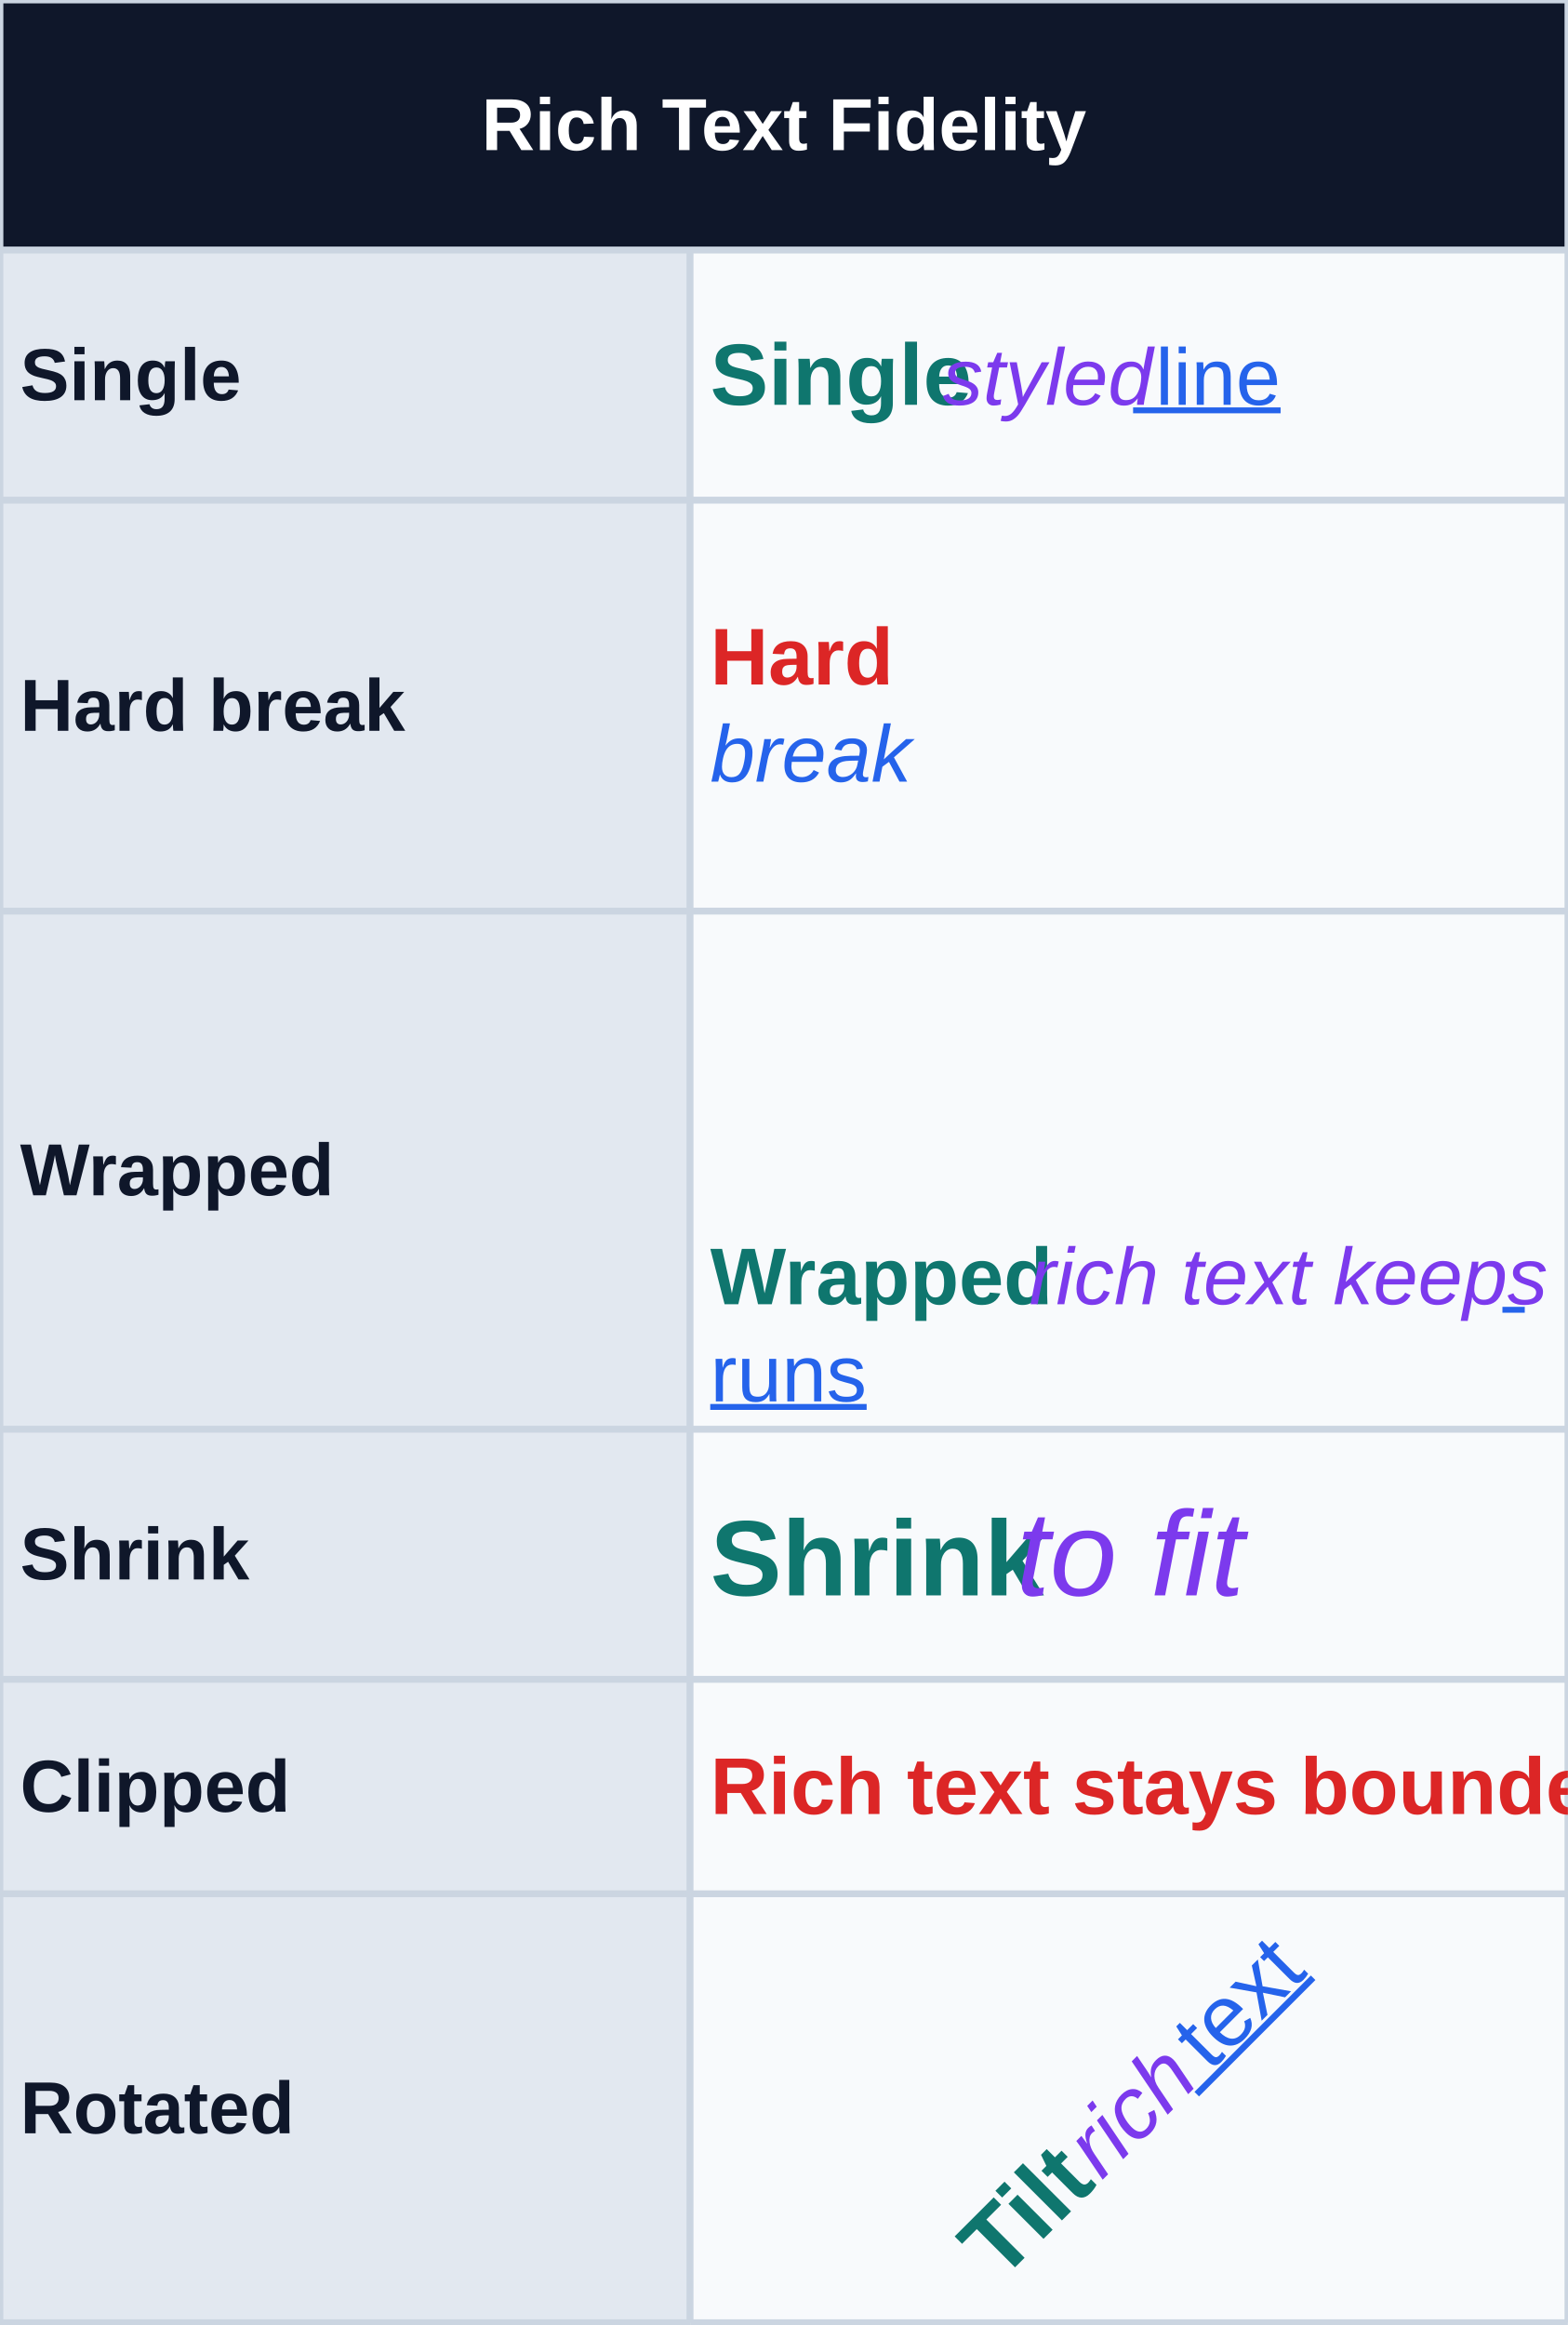
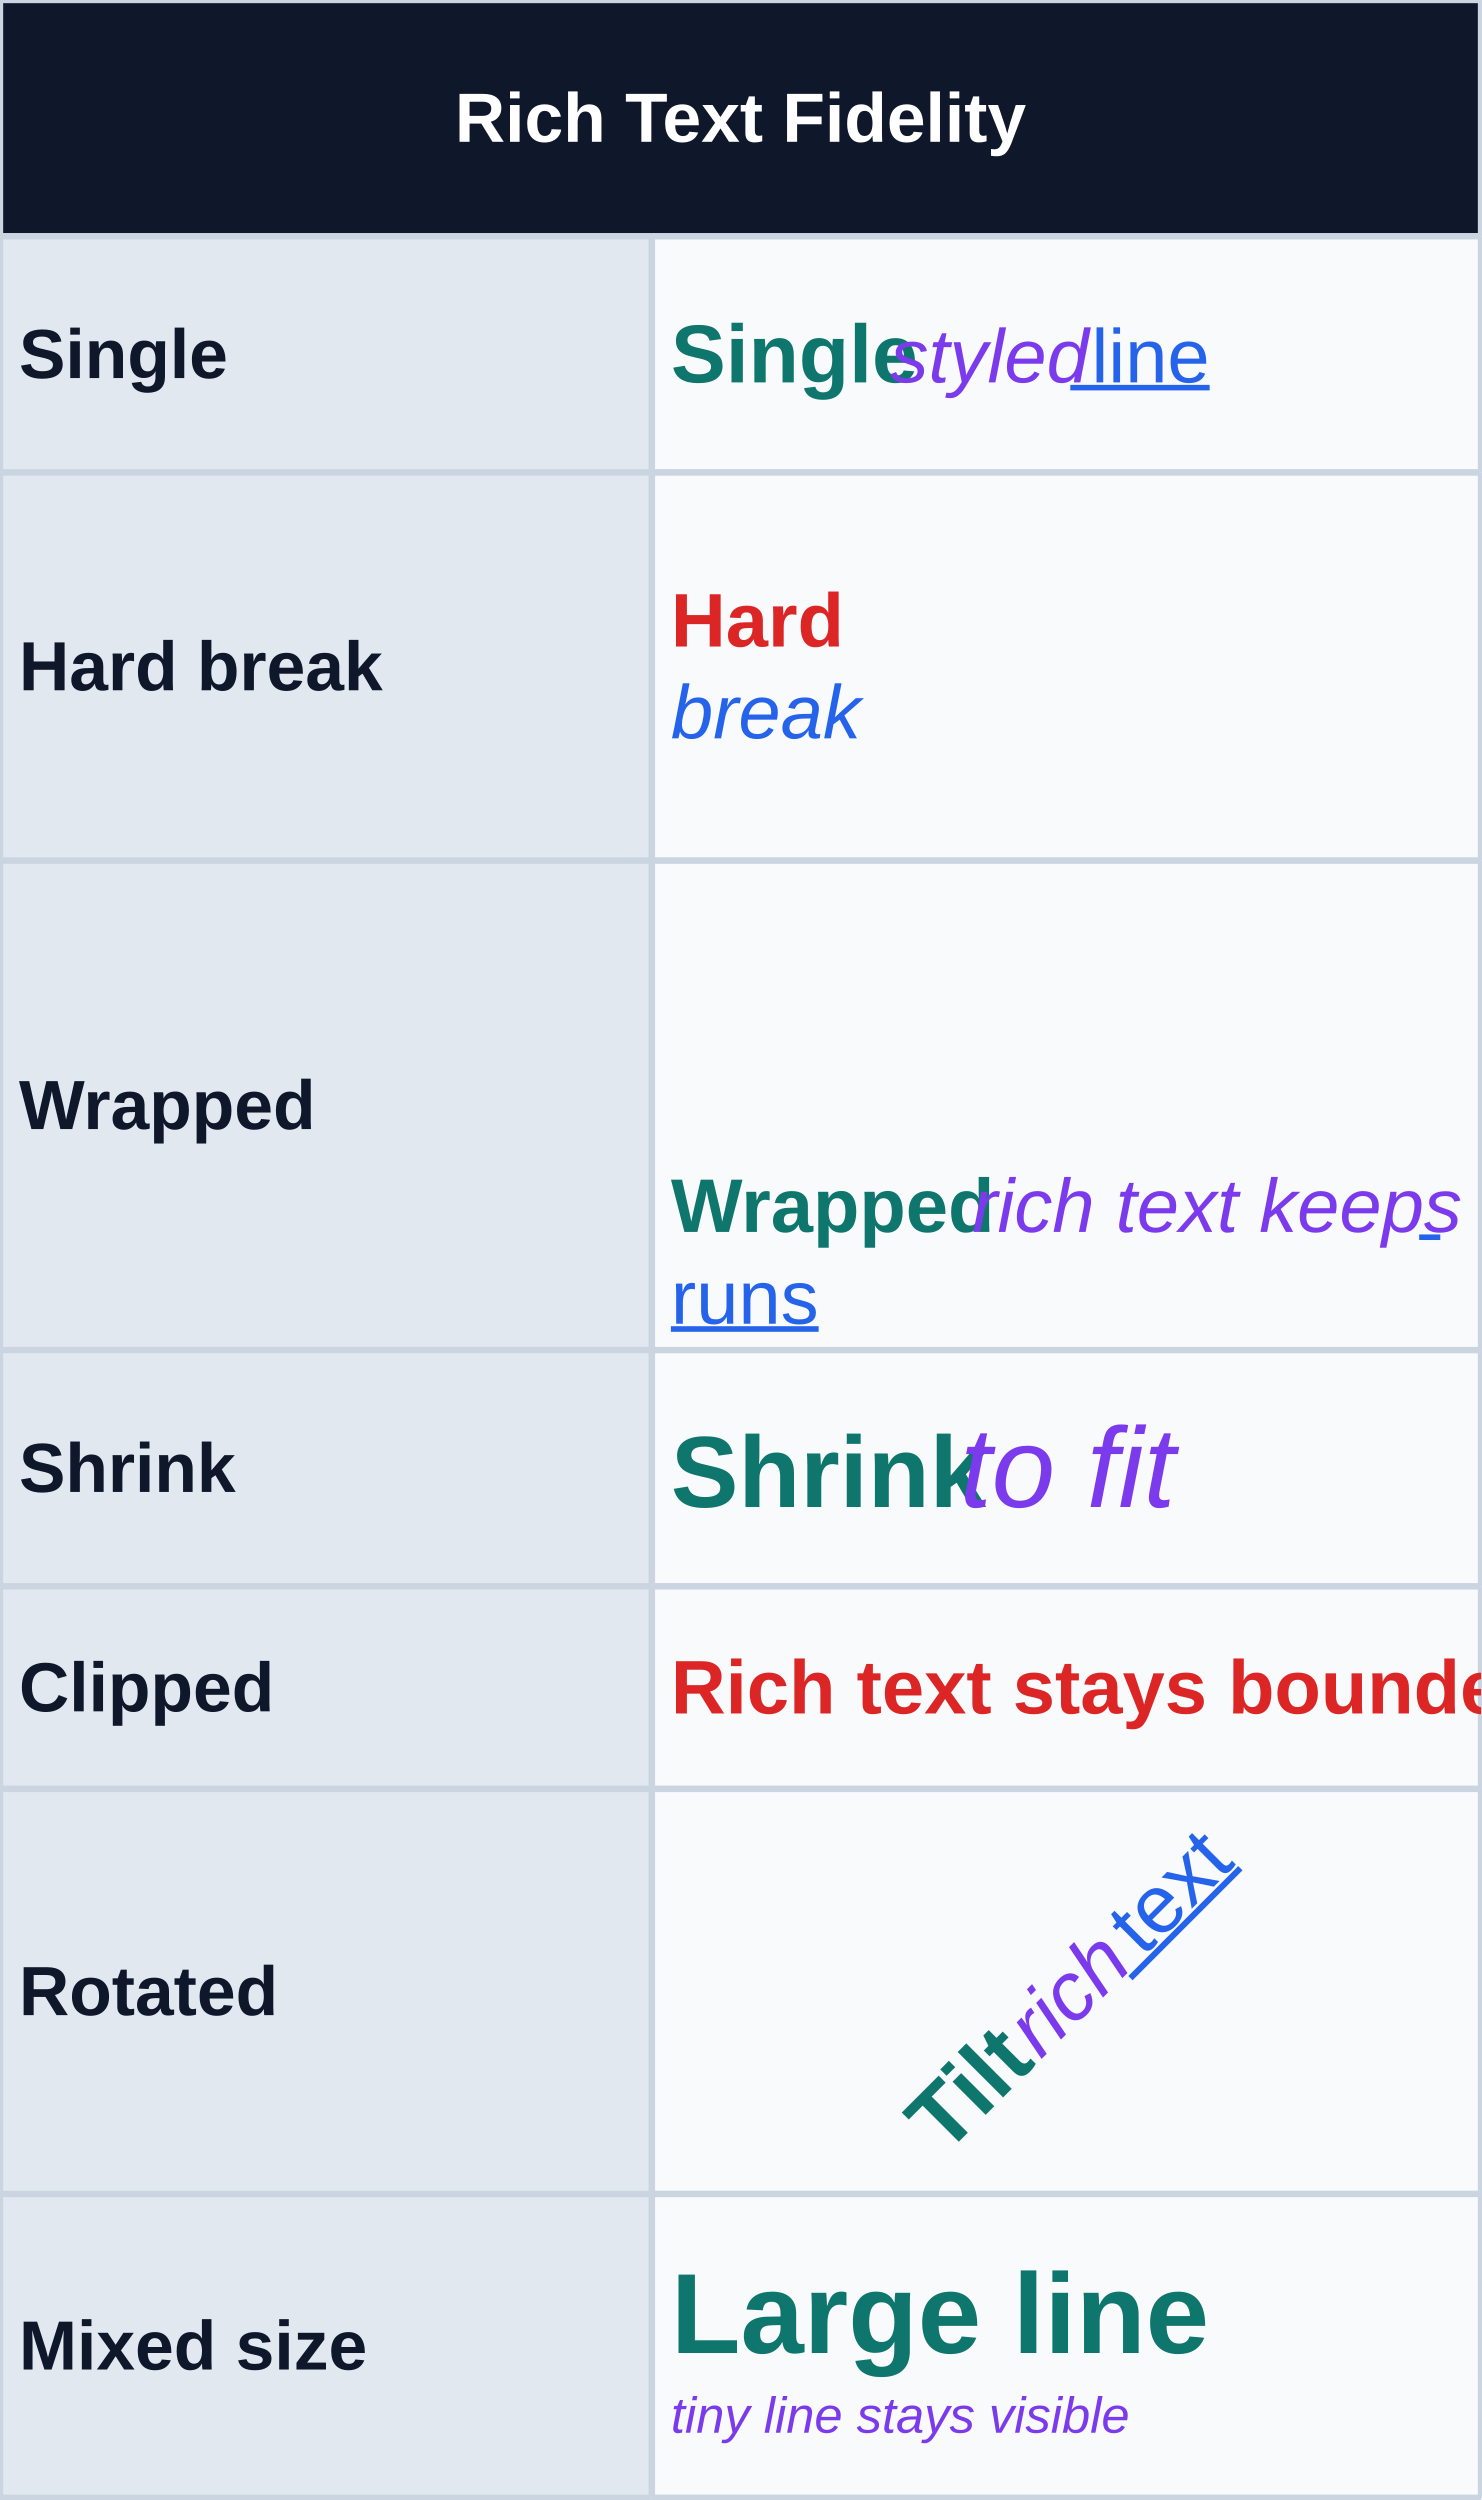
- <svg xmlns="http://www.w3.org/2000/svg" width="468" height="694" viewBox="0 0 468 694">
-   <rect x="0" y="0" width="468" height="694" fill="#FFFFFF" />
+ <svg xmlns="http://www.w3.org/2000/svg" width="468" height="790" viewBox="0 0 468 790">
+   <rect x="0" y="0" width="468" height="790" fill="#FFFFFF" />
  <rect x="0" y="0" width="468" height="74.66" fill="#0F172A" />
  <line x1="0" y1="0" x2="468" y2="0" stroke="#CBD5E1" stroke-width="2" />
  <line x1="468" y1="0" x2="468" y2="74.66" stroke="#CBD5E1" stroke-width="2" />
  <line x1="0" y1="74.66" x2="468" y2="74.66" stroke="#CBD5E1" stroke-width="2" />
  <line x1="0" y1="0" x2="0" y2="74.66" stroke="#CBD5E1" stroke-width="2" />
  <rect x="0" y="74.66" width="206" height="74.66" fill="#E2E8F0" />
  <line x1="0" y1="74.66" x2="206" y2="74.66" stroke="#CBD5E1" stroke-width="2" />
  <line x1="206" y1="74.66" x2="206" y2="149.32" stroke="#CBD5E1" stroke-width="2" />
  <line x1="0" y1="149.32" x2="206" y2="149.32" stroke="#CBD5E1" stroke-width="2" />
  <line x1="0" y1="74.66" x2="0" y2="149.32" stroke="#CBD5E1" stroke-width="2" />
  <rect x="206" y="74.66" width="262" height="74.66" fill="#F8FAFC" />
  <line x1="206" y1="74.66" x2="468" y2="74.66" stroke="#CBD5E1" stroke-width="2" />
  <line x1="468" y1="74.66" x2="468" y2="149.32" stroke="#CBD5E1" stroke-width="2" />
  <line x1="206" y1="149.32" x2="468" y2="149.32" stroke="#CBD5E1" stroke-width="2" />
  <line x1="206" y1="74.66" x2="206" y2="149.32" stroke="#CBD5E1" stroke-width="2" />
  <rect x="0" y="149.32" width="206" height="122.66" fill="#E2E8F0" />
  <line x1="0" y1="149.32" x2="206" y2="149.32" stroke="#CBD5E1" stroke-width="2" />
  <line x1="206" y1="149.32" x2="206" y2="271.98" stroke="#CBD5E1" stroke-width="2" />
  <line x1="0" y1="271.98" x2="206" y2="271.98" stroke="#CBD5E1" stroke-width="2" />
  <line x1="0" y1="149.32" x2="0" y2="271.98" stroke="#CBD5E1" stroke-width="2" />
  <rect x="206" y="149.32" width="262" height="122.66" fill="#F8FAFC" />
  <line x1="206" y1="149.32" x2="468" y2="149.32" stroke="#CBD5E1" stroke-width="2" />
  <line x1="468" y1="149.32" x2="468" y2="271.98" stroke="#CBD5E1" stroke-width="2" />
  <line x1="206" y1="271.98" x2="468" y2="271.98" stroke="#CBD5E1" stroke-width="2" />
  <line x1="206" y1="149.32" x2="206" y2="271.98" stroke="#CBD5E1" stroke-width="2" />
  <rect x="0" y="271.98" width="206" height="154.66" fill="#E2E8F0" />
  <line x1="0" y1="271.98" x2="206" y2="271.98" stroke="#CBD5E1" stroke-width="2" />
  <line x1="206" y1="271.98" x2="206" y2="426.64" stroke="#CBD5E1" stroke-width="2" />
  <line x1="0" y1="426.64" x2="206" y2="426.64" stroke="#CBD5E1" stroke-width="2" />
  <line x1="0" y1="271.98" x2="0" y2="426.64" stroke="#CBD5E1" stroke-width="2" />
  <rect x="206" y="271.98" width="262" height="154.66" fill="#F8FAFC" />
  <line x1="206" y1="271.98" x2="468" y2="271.98" stroke="#CBD5E1" stroke-width="2" />
  <line x1="468" y1="271.98" x2="468" y2="426.64" stroke="#CBD5E1" stroke-width="2" />
  <line x1="206" y1="426.64" x2="468" y2="426.64" stroke="#CBD5E1" stroke-width="2" />
  <line x1="206" y1="271.98" x2="206" y2="426.64" stroke="#CBD5E1" stroke-width="2" />
  <rect x="0" y="426.64" width="206" height="74.66" fill="#E2E8F0" />
  <line x1="0" y1="426.64" x2="206" y2="426.64" stroke="#CBD5E1" stroke-width="2" />
  <line x1="206" y1="426.64" x2="206" y2="501.3" stroke="#CBD5E1" stroke-width="2" />
  <line x1="0" y1="501.3" x2="206" y2="501.3" stroke="#CBD5E1" stroke-width="2" />
  <line x1="0" y1="426.64" x2="0" y2="501.3" stroke="#CBD5E1" stroke-width="2" />
  <rect x="206" y="426.64" width="262" height="74.66" fill="#F8FAFC" />
  <line x1="206" y1="426.64" x2="468" y2="426.64" stroke="#CBD5E1" stroke-width="2" />
  <line x1="468" y1="426.64" x2="468" y2="501.3" stroke="#CBD5E1" stroke-width="2" />
  <line x1="206" y1="501.3" x2="468" y2="501.3" stroke="#CBD5E1" stroke-width="2" />
  <line x1="206" y1="426.64" x2="206" y2="501.3" stroke="#CBD5E1" stroke-width="2" />
  <rect x="0" y="501.3" width="206" height="64" fill="#E2E8F0" />
  <line x1="0" y1="501.3" x2="206" y2="501.3" stroke="#CBD5E1" stroke-width="2" />
  <line x1="206" y1="501.3" x2="206" y2="565.3" stroke="#CBD5E1" stroke-width="2" />
  <line x1="0" y1="565.3" x2="206" y2="565.3" stroke="#CBD5E1" stroke-width="2" />
  <line x1="0" y1="501.3" x2="0" y2="565.3" stroke="#CBD5E1" stroke-width="2" />
  <rect x="206" y="501.3" width="262" height="64" fill="#F8FAFC" />
  <line x1="206" y1="501.3" x2="468" y2="501.3" stroke="#CBD5E1" stroke-width="2" />
  <line x1="468" y1="501.3" x2="468" y2="565.3" stroke="#CBD5E1" stroke-width="2" />
  <line x1="206" y1="565.3" x2="468" y2="565.3" stroke="#CBD5E1" stroke-width="2" />
  <line x1="206" y1="501.3" x2="206" y2="565.3" stroke="#CBD5E1" stroke-width="2" />
  <rect x="0" y="565.3" width="206" height="128" fill="#E2E8F0" />
  <line x1="0" y1="565.3" x2="206" y2="565.3" stroke="#CBD5E1" stroke-width="2" />
  <line x1="206" y1="565.3" x2="206" y2="693.3" stroke="#CBD5E1" stroke-width="2" />
  <line x1="0" y1="693.3" x2="206" y2="693.3" stroke="#CBD5E1" stroke-width="2" />
  <line x1="0" y1="565.3" x2="0" y2="693.3" stroke="#CBD5E1" stroke-width="2" />
  <rect x="206" y="565.3" width="262" height="128" fill="#F8FAFC" />
  <line x1="206" y1="565.3" x2="468" y2="565.3" stroke="#CBD5E1" stroke-width="2" />
  <line x1="468" y1="565.3" x2="468" y2="693.3" stroke="#CBD5E1" stroke-width="2" />
  <line x1="206" y1="693.3" x2="468" y2="693.3" stroke="#CBD5E1" stroke-width="2" />
  <line x1="206" y1="565.3" x2="206" y2="693.3" stroke="#CBD5E1" stroke-width="2" />
+   <rect x="0" y="693.3" width="206" height="96" fill="#E2E8F0" />
+   <line x1="0" y1="693.3" x2="206" y2="693.3" stroke="#CBD5E1" stroke-width="2" />
+   <line x1="206" y1="693.3" x2="206" y2="789.3" stroke="#CBD5E1" stroke-width="2" />
+   <line x1="0" y1="789.3" x2="206" y2="789.3" stroke="#CBD5E1" stroke-width="2" />
+   <line x1="0" y1="693.3" x2="0" y2="789.3" stroke="#CBD5E1" stroke-width="2" />
+   <rect x="206" y="693.3" width="262" height="96" fill="#F8FAFC" />
+   <line x1="206" y1="693.3" x2="468" y2="693.3" stroke="#CBD5E1" stroke-width="2" />
+   <line x1="468" y1="693.3" x2="468" y2="789.3" stroke="#CBD5E1" stroke-width="2" />
+   <line x1="206" y1="789.3" x2="468" y2="789.3" stroke="#CBD5E1" stroke-width="2" />
+   <line x1="206" y1="693.3" x2="206" y2="789.3" stroke="#CBD5E1" stroke-width="2" />
  <clipPath id="xl-text-1-1">
    <rect x="0" y="0" width="468" height="74.66" />
  </clipPath>
  <g clip-path="url(#xl-text-1-1)">
    <text x="234" y="44.81" fill="#FFFFFF" font-family="Calibri, Arial, sans-serif" font-size="22" text-anchor="middle" font-weight="700">Rich Text Fidelity</text>
  </g>
  <clipPath id="xl-text-2-1">
    <rect x="0" y="74.66" width="206" height="74.66" />
  </clipPath>
  <g clip-path="url(#xl-text-2-1)">
    <text x="6" y="119.47" fill="#0F172A" font-family="Calibri, Arial, sans-serif" font-size="22" text-anchor="start" font-weight="700">Single</text>
  </g>
  <clipPath id="xl-text-2-2">
    <rect x="206" y="74.66" width="262" height="74.66" />
  </clipPath>
  <g clip-path="url(#xl-text-2-2)">
    <text x="212" y="120.83" font-family="Calibri, Arial, sans-serif" font-size="26" text-anchor="start" fill="#0F766E" font-weight="700">Single</text>
    <text x="274.715" y="120.83" font-family="Calibri, Arial, sans-serif" font-size="24" text-anchor="start" fill="#7C3AED" xml:space="preserve" font-style="italic"> styled</text>
    <text x="338.219" y="120.83" font-family="Calibri, Arial, sans-serif" font-size="24" text-anchor="start" fill="#2563EB" xml:space="preserve" text-decoration="underline"> line</text>
  </g>
  <clipPath id="xl-text-3-1">
    <rect x="0" y="149.32" width="206" height="122.66" />
  </clipPath>
  <g clip-path="url(#xl-text-3-1)">
    <text x="6" y="218.13" fill="#0F172A" font-family="Calibri, Arial, sans-serif" font-size="22" text-anchor="start" font-weight="700">Hard break</text>
  </g>
  <clipPath id="xl-text-3-2">
    <rect x="206" y="149.32" width="262" height="122.66" />
  </clipPath>
  <g clip-path="url(#xl-text-3-2)">
    <text x="212" y="204.31" font-family="Calibri, Arial, sans-serif" font-size="24" text-anchor="start" fill="#DC2626" font-weight="700">Hard</text>
    <text x="212" y="233.31" font-family="Calibri, Arial, sans-serif" font-size="24" text-anchor="start" fill="#2563EB" font-style="italic">break</text>
  </g>
  <clipPath id="xl-text-4-1">
    <rect x="0" y="271.98" width="206" height="154.66" />
  </clipPath>
  <g clip-path="url(#xl-text-4-1)">
    <text x="6" y="356.79" fill="#0F172A" font-family="Calibri, Arial, sans-serif" font-size="22" text-anchor="start" font-weight="700">Wrapped</text>
  </g>
  <clipPath id="xl-text-4-2">
    <rect x="206" y="271.98" width="262" height="154.66" />
  </clipPath>
  <g clip-path="url(#xl-text-4-2)">
    <text x="212" y="389.3" font-family="Calibri, Arial, sans-serif" font-size="24" text-anchor="start" fill="#0F766E" xml:space="preserve" font-weight="700">Wrapped </text>
    <text x="307.215" y="389.3" font-family="Calibri, Arial, sans-serif" font-size="24" text-anchor="start" fill="#7C3AED" font-style="italic">rich text keeps</text>
    <text x="448.461" y="389.3" font-family="Calibri, Arial, sans-serif" font-size="24" text-anchor="start" fill="#2563EB" xml:space="preserve" text-decoration="underline"> </text>
    <text x="212" y="418.3" font-family="Calibri, Arial, sans-serif" font-size="24" text-anchor="start" fill="#2563EB" text-decoration="underline">runs</text>
  </g>
  <clipPath id="xl-text-5-1">
    <rect x="0" y="426.64" width="206" height="74.66" />
  </clipPath>
  <g clip-path="url(#xl-text-5-1)">
    <text x="6" y="471.45" fill="#0F172A" font-family="Calibri, Arial, sans-serif" font-size="22" text-anchor="start" font-weight="700">Shrink</text>
  </g>
  <clipPath id="xl-text-5-2">
    <rect x="206" y="426.64" width="262" height="74.66" />
  </clipPath>
  <g clip-path="url(#xl-text-5-2)">
    <text x="212" y="476.21" font-family="Calibri, Arial, sans-serif" font-size="32" text-anchor="start" fill="#0F766E" font-weight="700">Shrink</text>
    <text x="293.375" y="476.21" font-family="Calibri, Arial, sans-serif" font-size="36" text-anchor="start" fill="#7C3AED" xml:space="preserve" font-style="italic"> to fit</text>
  </g>
  <clipPath id="xl-text-6-1">
    <rect x="0" y="501.3" width="206" height="64" />
  </clipPath>
  <g clip-path="url(#xl-text-6-1)">
    <text x="6" y="540.78" fill="#0F172A" font-family="Calibri, Arial, sans-serif" font-size="22" text-anchor="start" font-weight="700">Clipped</text>
  </g>
  <clipPath id="xl-text-6-2">
    <rect x="206" y="501.3" width="262" height="64" />
  </clipPath>
  <g clip-path="url(#xl-text-6-2)">
    <text x="212" y="541.46" font-family="Calibri, Arial, sans-serif" font-size="24" text-anchor="start" fill="#DC2626" xml:space="preserve" font-weight="700">Rich text stays bounded     hidden overflow</text>
  </g>
  <clipPath id="xl-text-7-1">
    <rect x="0" y="565.3" width="206" height="128" />
  </clipPath>
  <g clip-path="url(#xl-text-7-1)">
    <text x="6" y="636.78" fill="#0F172A" font-family="Calibri, Arial, sans-serif" font-size="22" text-anchor="start" font-weight="700">Rotated</text>
  </g>
  <clipPath id="xl-text-7-2">
    <rect x="206" y="565.3" width="262" height="128" />
  </clipPath>
  <g clip-path="url(#xl-text-7-2)" transform="rotate(-45 337 629.3)">
    <text x="272.833" y="638.82" font-family="Calibri, Arial, sans-serif" font-size="28" text-anchor="start" fill="#0F766E" font-weight="700">Tilt</text>
    <text x="308.708" y="638.82" font-family="Calibri, Arial, sans-serif" font-size="26" text-anchor="start" fill="#7C3AED" xml:space="preserve" font-style="italic"> rich</text>
    <text x="354.271" y="638.82" font-family="Calibri, Arial, sans-serif" font-size="26" text-anchor="start" fill="#2563EB" xml:space="preserve" text-decoration="underline"> text</text>
  </g>
+   <clipPath id="xl-text-8-1">
+     <rect x="0" y="693.3" width="206" height="96" />
+   </clipPath>
+   <g clip-path="url(#xl-text-8-1)">
+     <text x="6" y="748.78" fill="#0F172A" font-family="Calibri, Arial, sans-serif" font-size="22" text-anchor="start" font-weight="700">Mixed size</text>
+   </g>
+   <clipPath id="xl-text-8-2">
+     <rect x="206" y="693.3" width="262" height="96" />
+   </clipPath>
+   <g clip-path="url(#xl-text-8-2)">
+     <text x="212" y="743.54" font-family="Calibri, Arial, sans-serif" font-size="36" text-anchor="start" fill="#0F766E" font-weight="700">Large line</text>
+     <text x="212" y="768.74" font-family="Calibri, Arial, sans-serif" font-size="16" text-anchor="start" fill="#7C3AED" font-style="italic">tiny line stays visible</text>
+   </g>
</svg>
